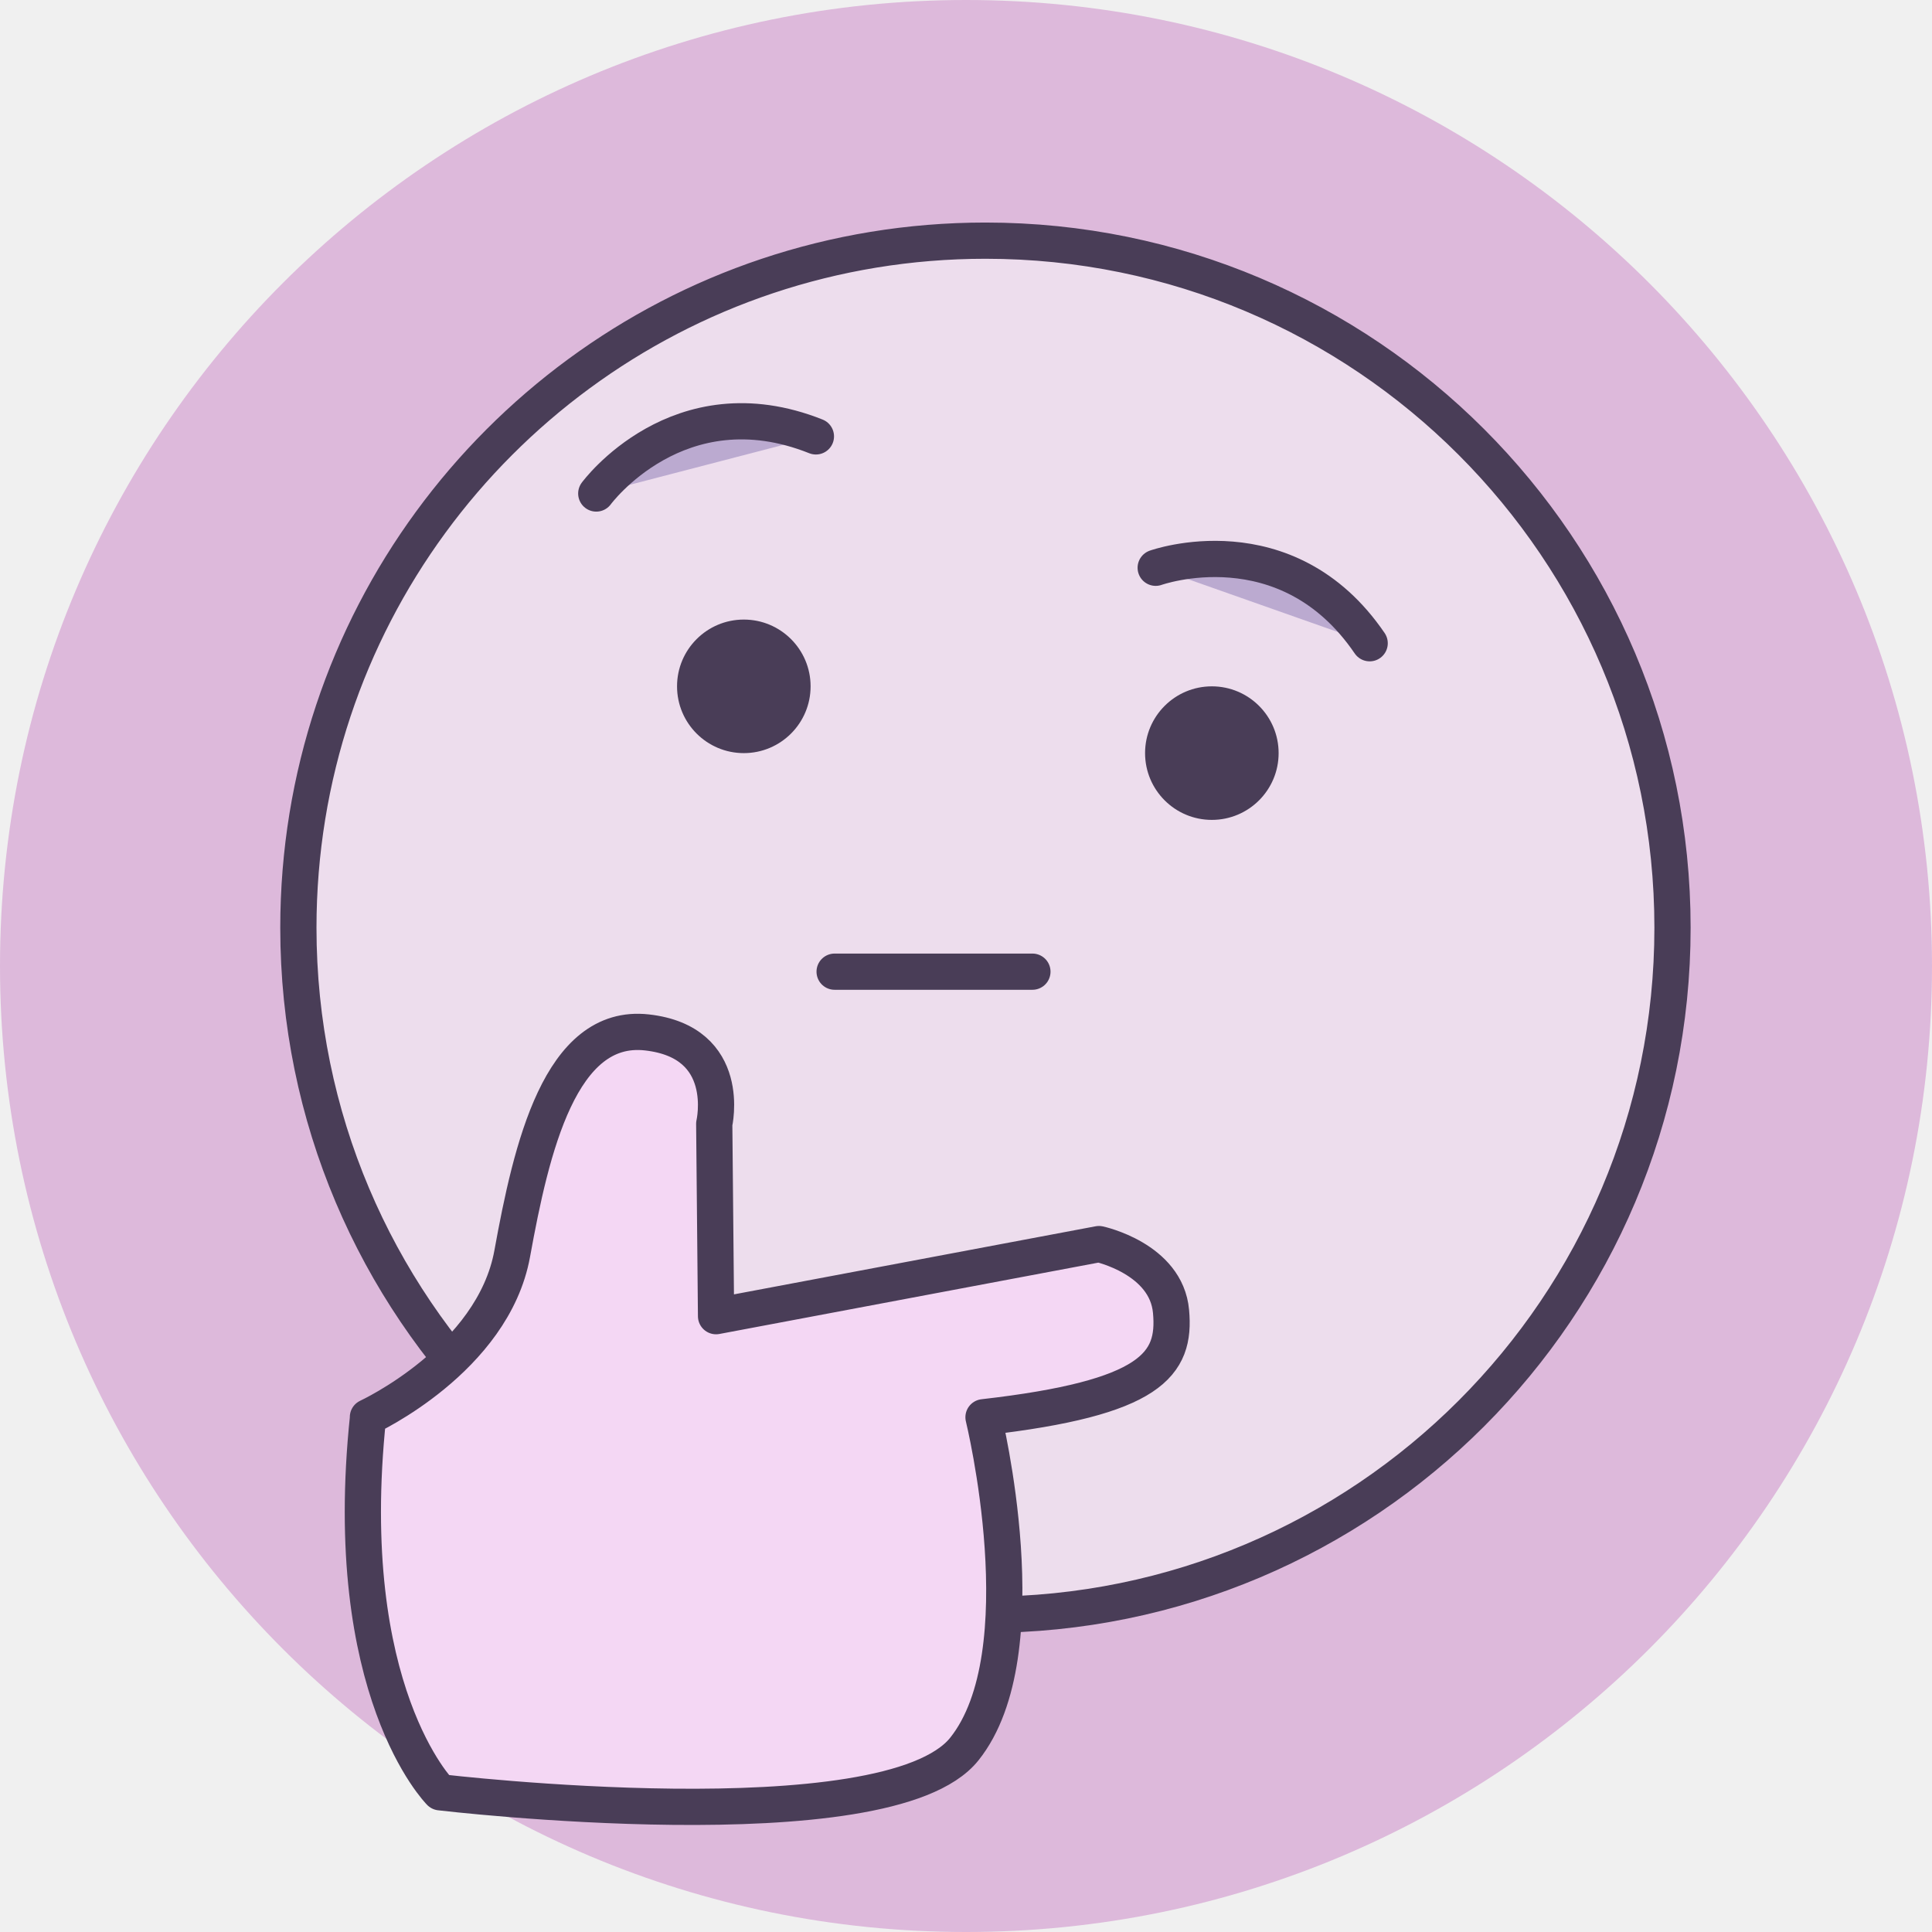
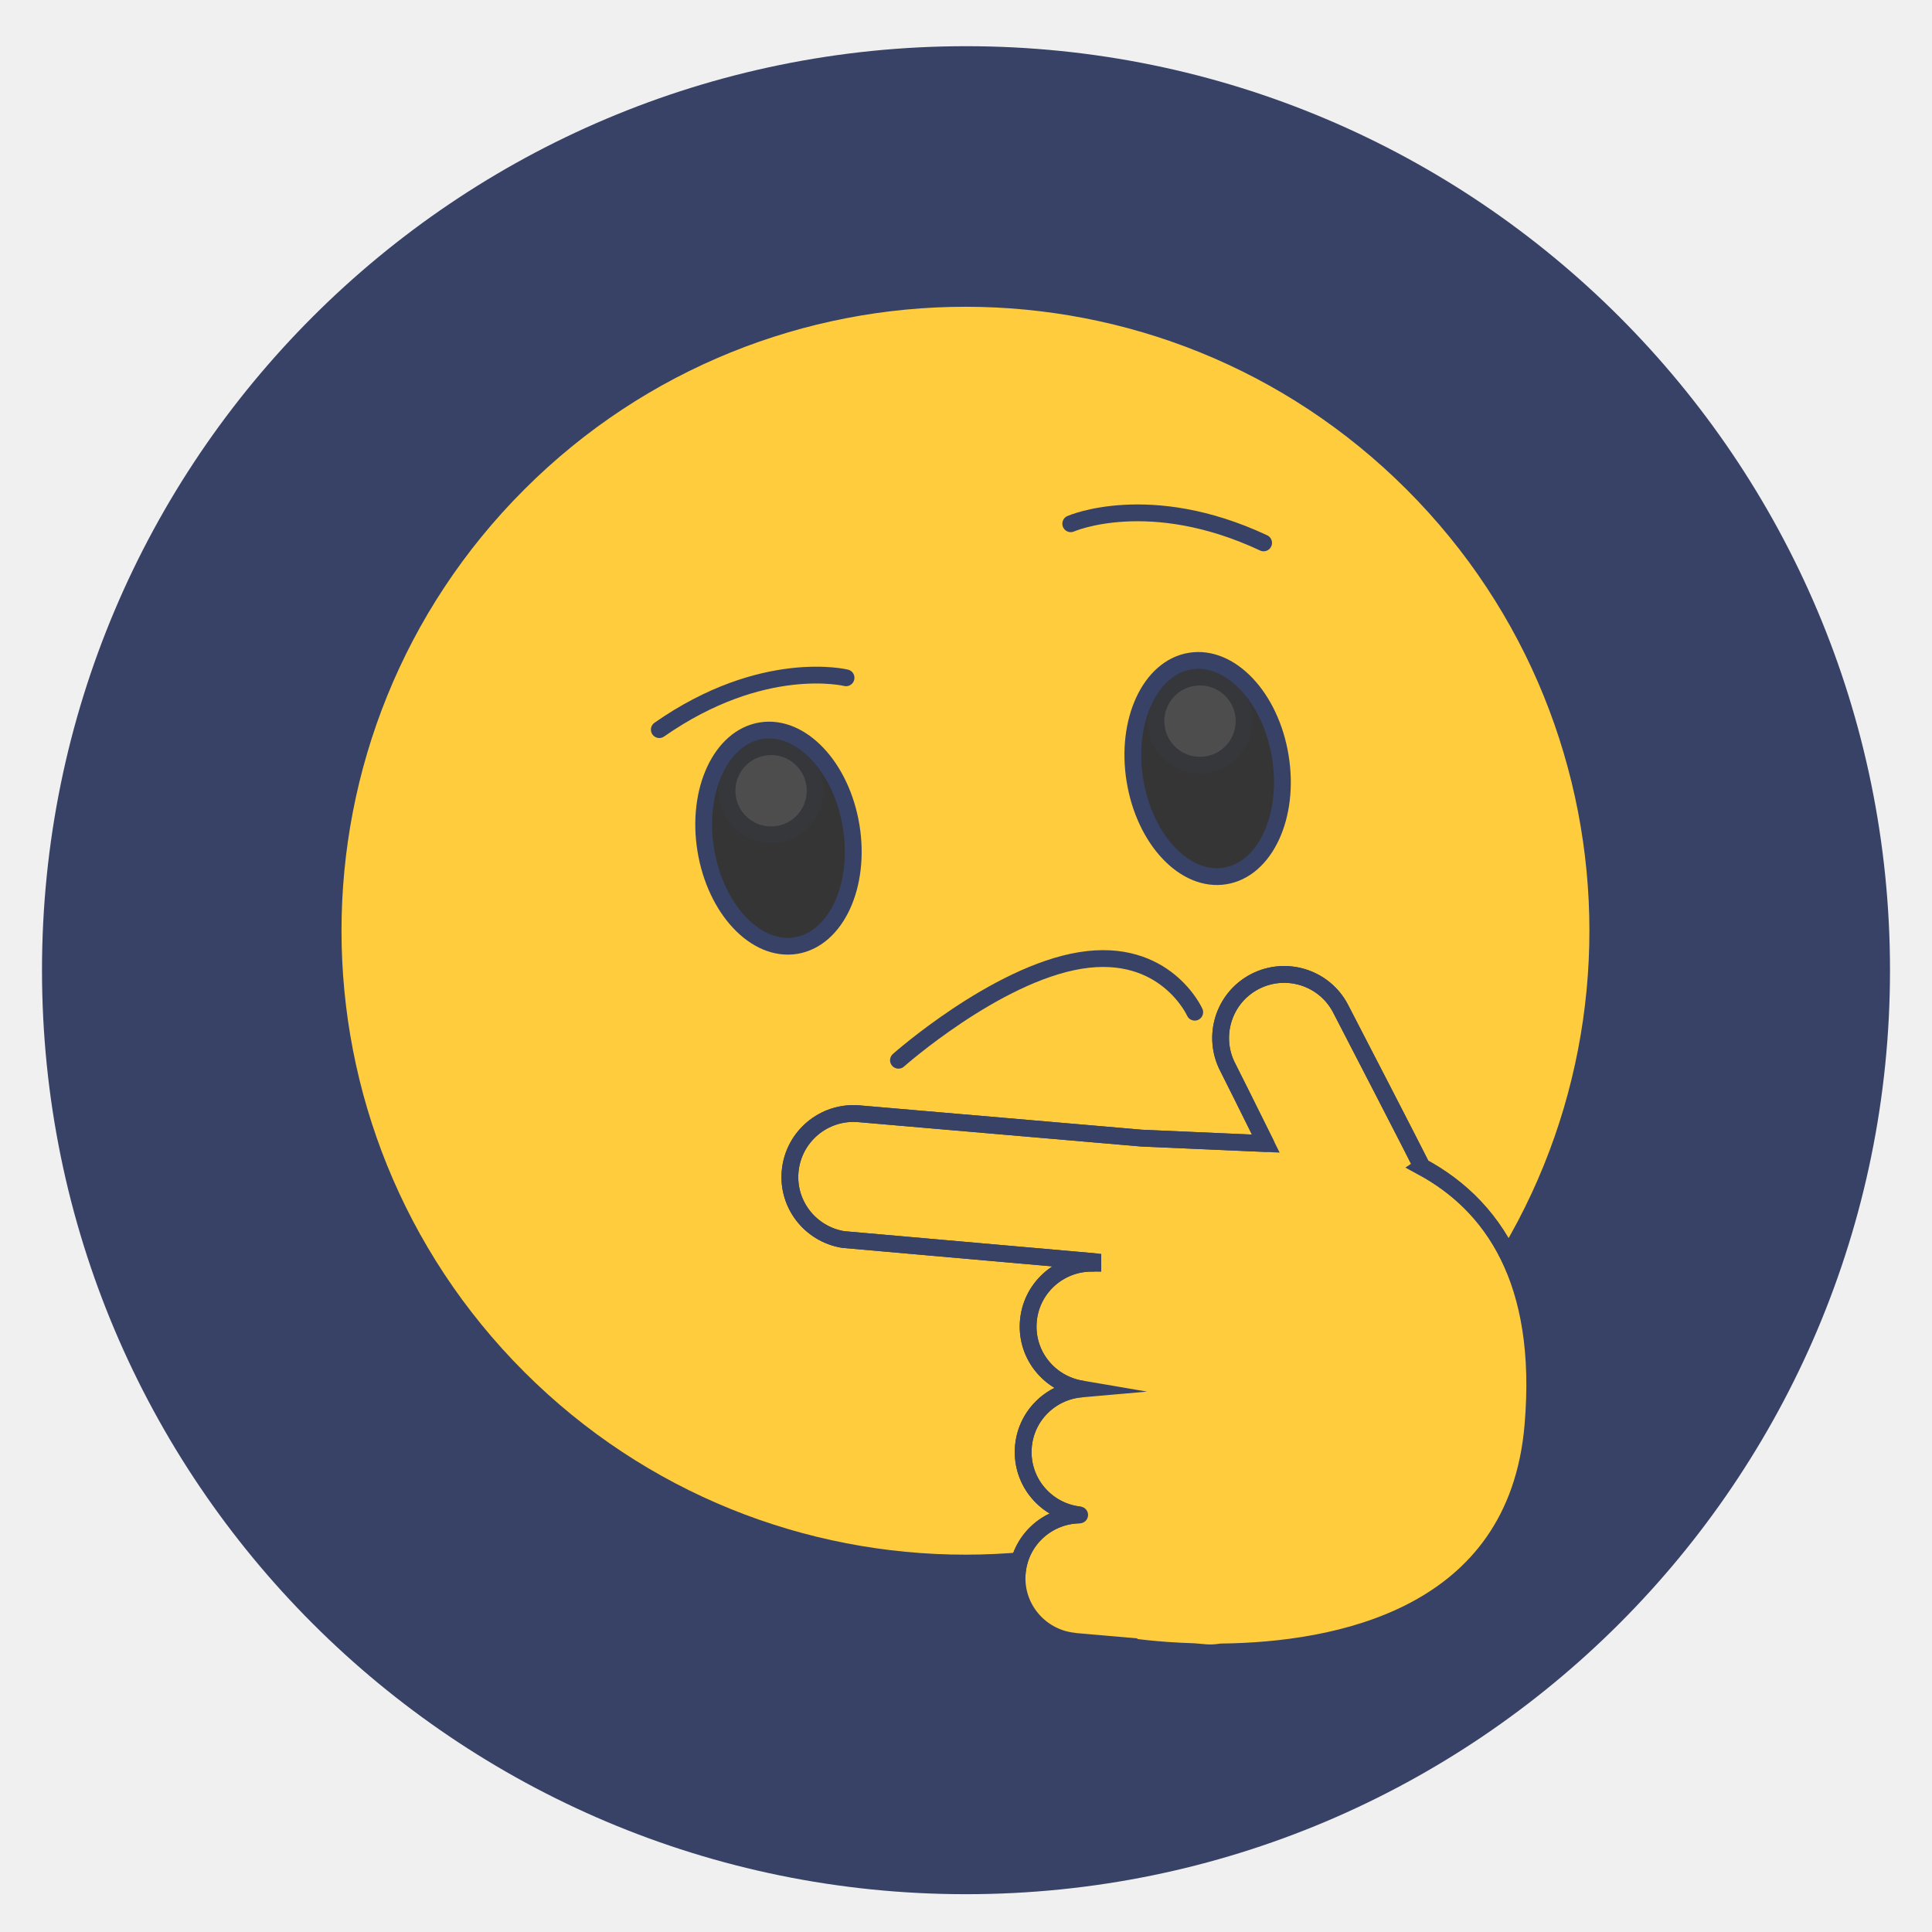
- <svg xmlns="http://www.w3.org/2000/svg" id="Layer_1" data-name="Layer 1" viewBox="0 0 160 160">
+ <svg xmlns="http://www.w3.org/2000/svg" id="Layer_1" data-name="Layer 1" viewBox="0 0 230 230">
  <defs>
    <style>
      .cls-1 {
-         fill: #493d57;
-       }
- 
-       .cls-1, .cls-2 {
+         fill: #374266;
        stroke-width: 0px;
      }

-       .cls-3 {
-         fill: #f4d7f4;
+       .cls-2 {
+         fill: #ffcc3e;
      }

-       .cls-3, .cls-4, .cls-5, .cls-6 {
-         stroke: #493d57;
+       .cls-2, .cls-3, .cls-4, .cls-5 {
+         stroke: #374266;
+         stroke-width: 2px;
+       }
+ 
+       .cls-2, .cls-4, .cls-5 {
+         stroke-miterlimit: 10;
+       }
+ 
+       .cls-3 {
+         fill: none;
        stroke-linecap: round;
        stroke-linejoin: round;
-         stroke-width: 3px;
      }

      .cls-4 {
-         fill: #bbaad0;
-       }
- 
-       .cls-2 {
-         fill: #ddb9db;
+         fill: #fff;
+         opacity: .12;
      }

      .cls-5 {
-         fill: none;
-       }
- 
-       .cls-6 {
-         fill: #eddded;
+         fill: #353535;
      }
    </style>
  </defs>
-   <circle class="cls-2" cx="80" cy="80" r="80" />
+   <circle class="cls-1" cx="115" cy="115.5" r="110" />
  <g>
-     <path class="cls-6" d="M63.54,22.86c5.68-1.9,11.75-2.93,18.07-2.93,31.42,0,56.9,25.47,56.9,56.9s-25.47,56.9-56.9,56.9-56.9-25.47-56.9-56.9c0-25.11,16.26-46.42,38.83-53.97" />
-     <path class="cls-3" d="M30.47,117.36s10.36-4.78,11.95-13.54c1.59-8.76,3.98-19.12,11.15-18.32,7.17.8,5.58,7.57,5.58,7.57l.15,15.93,31.71-5.97s5.58,1.19,5.97,5.58c.4,4.38-1.59,7.17-15.53,8.76,0,0,4.78,19.52-1.59,27.48-6.37,7.97-43.41,3.58-43.41,3.58,0,0-8.36-8.36-5.97-31.07Z" />
-     <circle class="cls-1" cx="61.6" cy="56.84" r="5.53" />
-     <circle class="cls-1" cx="100.36" cy="62.37" r="5.53" />
-     <line class="cls-5" x1="69.12" y1="80.47" x2="85.5" y2="80.47" />
-     <path class="cls-4" d="M95.71,47.02s10.82-3.88,17.72,6.25" />
-     <path class="cls-4" d="M49.38,40.87s6.8-9.27,18.19-4.73" />
+     <g>
+       <circle class="cls-2" cx="114.93" cy="110.8" r="75.28" transform="translate(-44.68 113.72) rotate(-45)" />
+       <g>
+         <g>
+           <path class="cls-5" d="M135.11,92.9c-1.15-7.06,1.8-13.42,6.58-14.2,4.78-.78,9.59,4.32,10.73,11.39,1.15,7.06-1.8,13.42-6.58,14.19-4.78.78-9.59-4.32-10.73-11.39Z" />
+           <circle class="cls-4" cx="142.86" cy="85.85" r="5.25" transform="translate(-9.89 152.54) rotate(-54.59)" />
+         </g>
+         <g>
+           <path class="cls-5" d="M101.33,98.38c-1.15-7.06-5.95-12.16-10.73-11.39-4.78.78-7.73,7.13-6.58,14.19,1.15,7.06,5.95,12.16,10.73,11.39,4.78-.78,7.73-7.13,6.58-14.2Z" />
+           <circle class="cls-4" cx="91.79" cy="94.14" r="5.25" transform="translate(-38.13 114.31) rotate(-54.55)" />
+         </g>
+       </g>
+       <path class="cls-3" d="M106.96,126.22s11.55-10.24,21.66-11.88c10.12-1.64,13.61,6.16,13.61,6.16" />
+       <path class="cls-3" d="M127.47,62.35s9.34-4.1,22.96,2.28" />
+       <path class="cls-3" d="M100.72,80.69s-9.9-2.45-22.23,6.17" />
+     </g>
+     <g>
+       <path class="cls-2" d="M169.28,138.89c-.86-1.73-8.85-17.22-9.7-18.84-1.94-3.7-6.52-5.12-10.22-3.18-3.7,1.94-5.12,6.52-3.18,10.22.24.46,2.32,4.63,4.51,9.05l-14.78-.65-33.66-2.9c-4.16-.36-7.83,2.73-8.19,6.89-.34,3.96,2.45,7.44,6.31,8.08l29.73,2.62v.2c-4.03-.07-7.44,3.02-7.69,7.08-.24,3.9,2.53,7.25,6.3,7.89-3.67.32-6.66,3.26-6.89,7.05-.25,4.04,2.73,7.51,6.71,7.95-3.91.06-7.19,3.09-7.44,7.07-.25,4.04,2.74,7.51,6.71,7.95h0s.16.03.16.03c.07,0,.14.03.21.04v-.02s6.23.54,6.23.54v.03s3.12.5,7.76.64l1.39.12c.63.05,1.24,0,1.84-.09,13.58-.15,35.13-4.05,37.1-26.92,1.5-17.41-4.93-26.35-13.24-30.83Z" />
+       <path class="cls-3" d="M180.27,150.98c-2.43-5.82-6.43-9.63-10.99-12.09-.86-1.73-8.85-17.22-9.7-18.84-1.94-3.7-6.52-5.12-10.22-3.18-3.7,1.94-5.12,6.52-3.18,10.22.24.46,2.32,4.63,4.51,9.05l-14.78-.65-33.66-2.9c-4.16-.36-7.83,2.73-8.19,6.89-.34,3.96,2.45,7.44,6.31,8.08l29.73,2.62v.2c-4.03-.07-7.44,3.02-7.69,7.08-.24,3.9,2.53,7.25,6.3,7.89-3.67.32-6.66,3.26-6.89,7.05-.25,4.04,2.73,7.51,6.71,7.95-3.91.06-7.19,3.09-7.44,7.07" />
+     </g>
  </g>
</svg>
